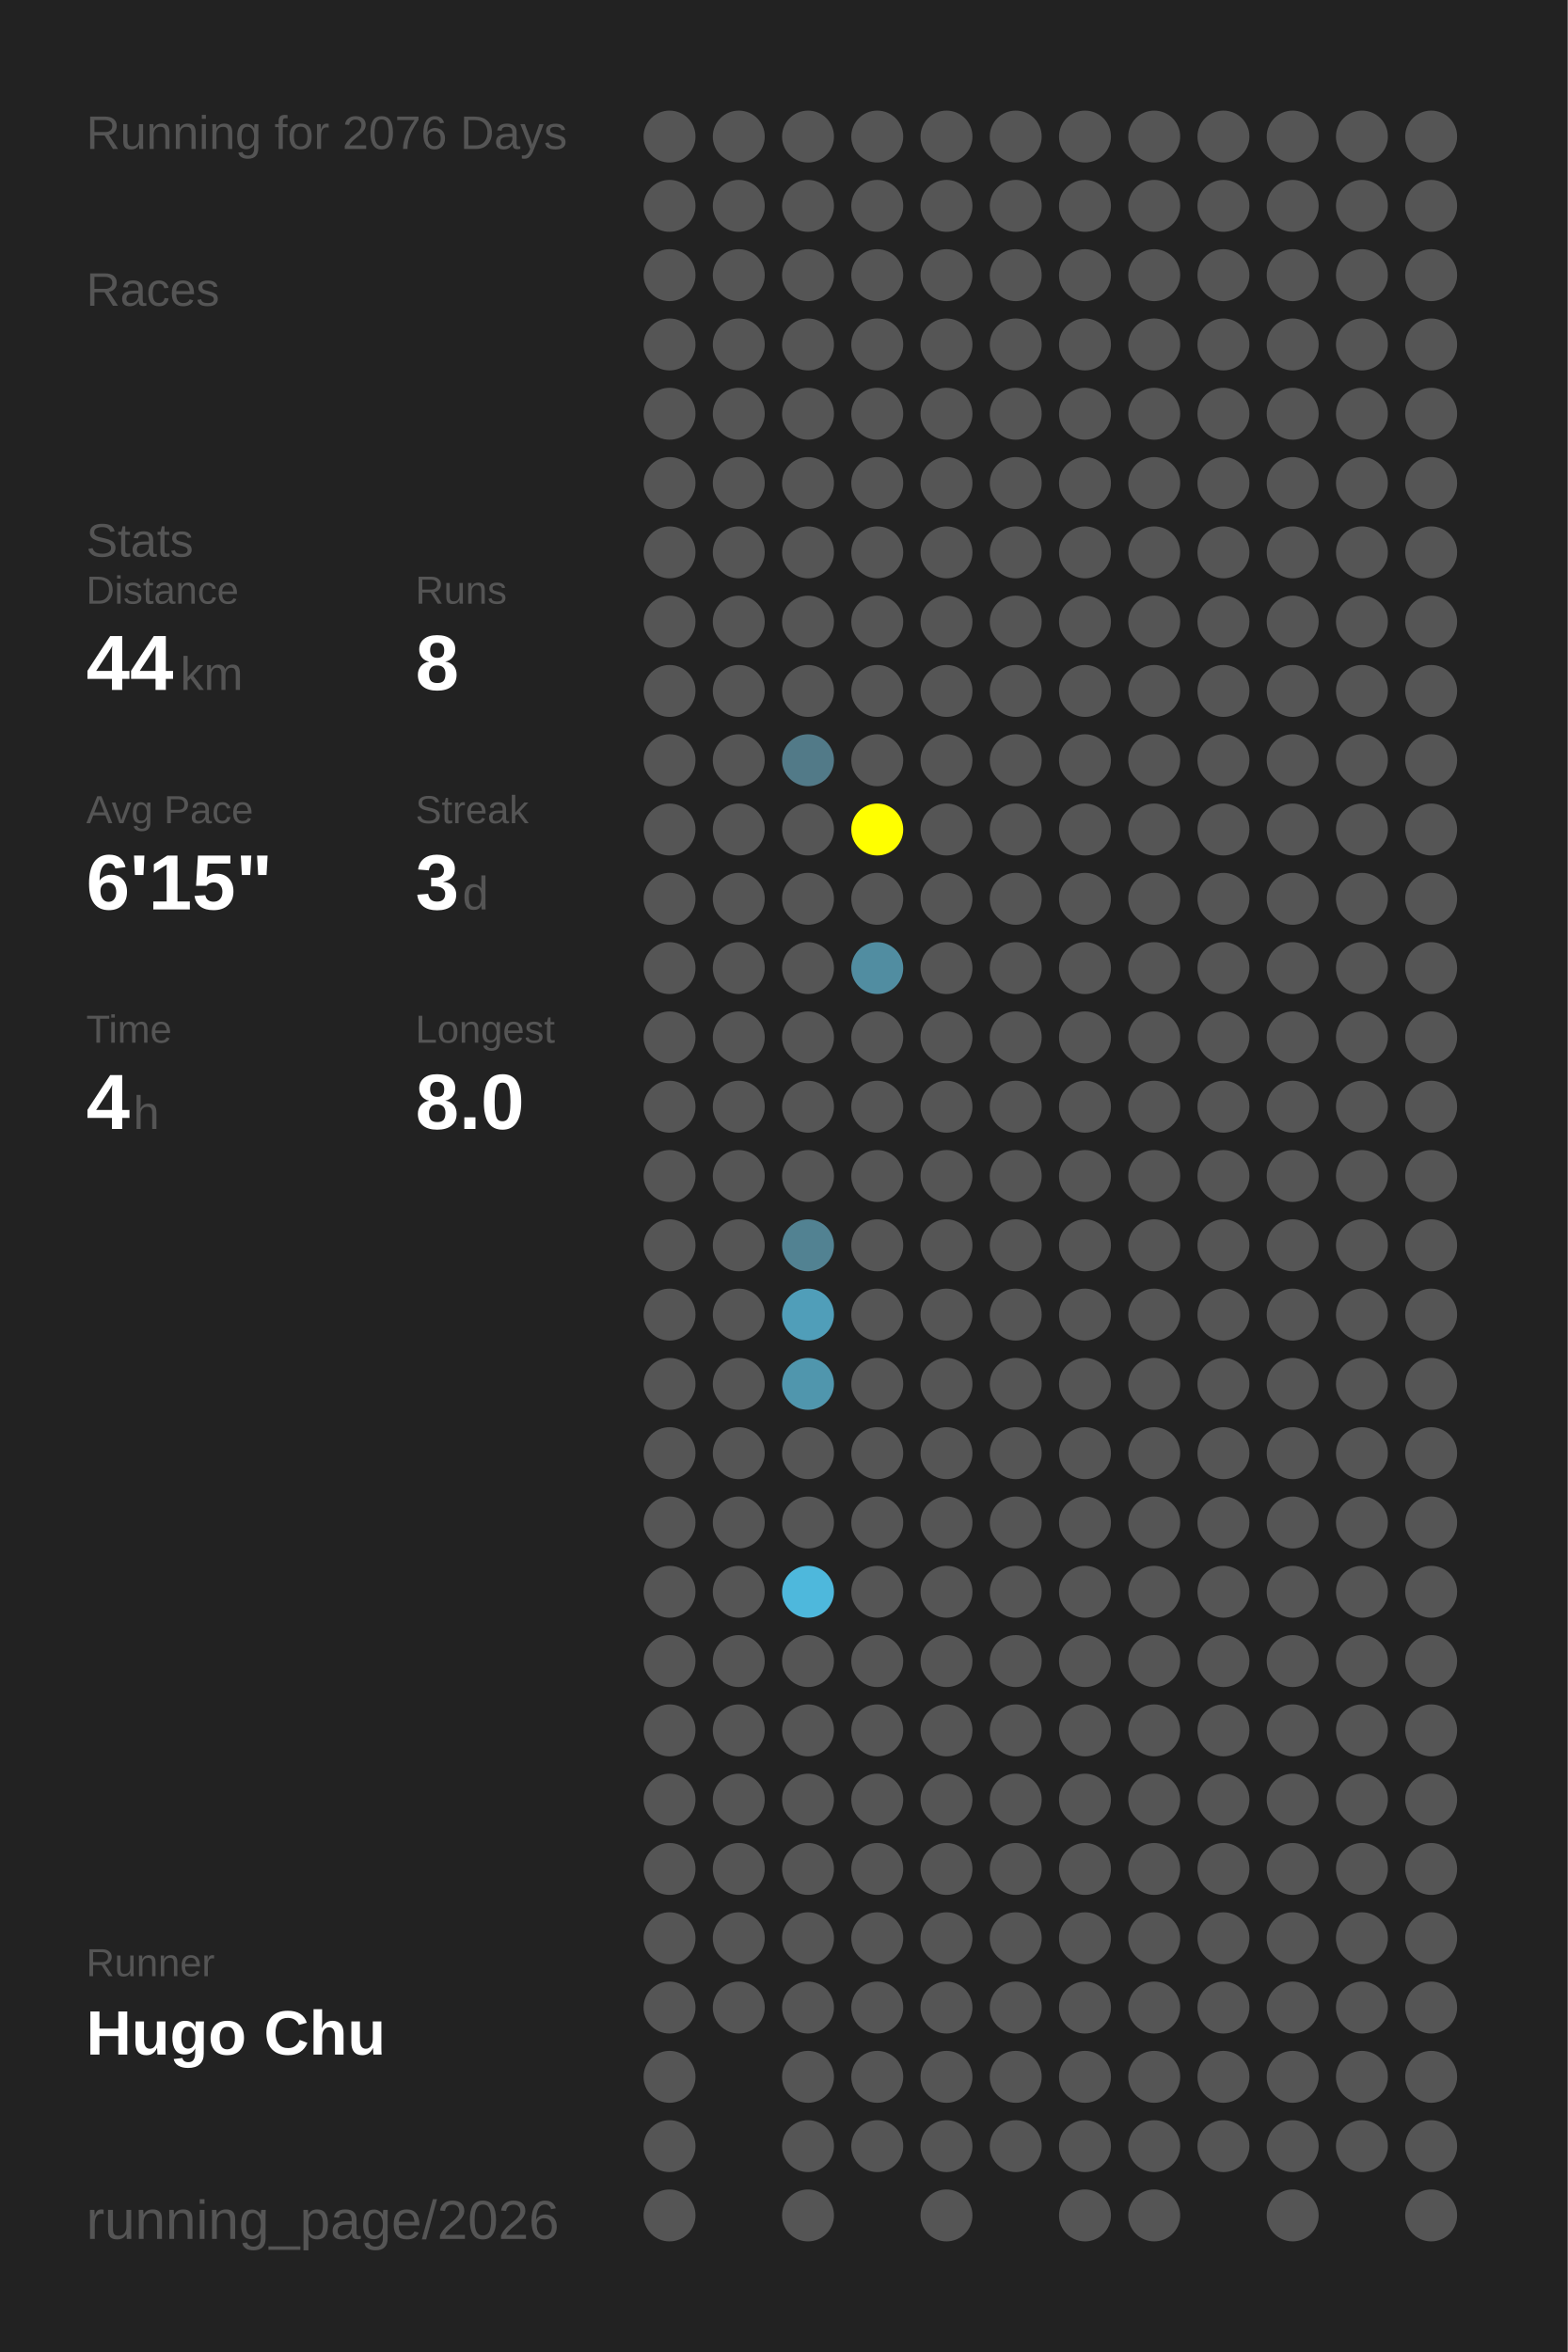
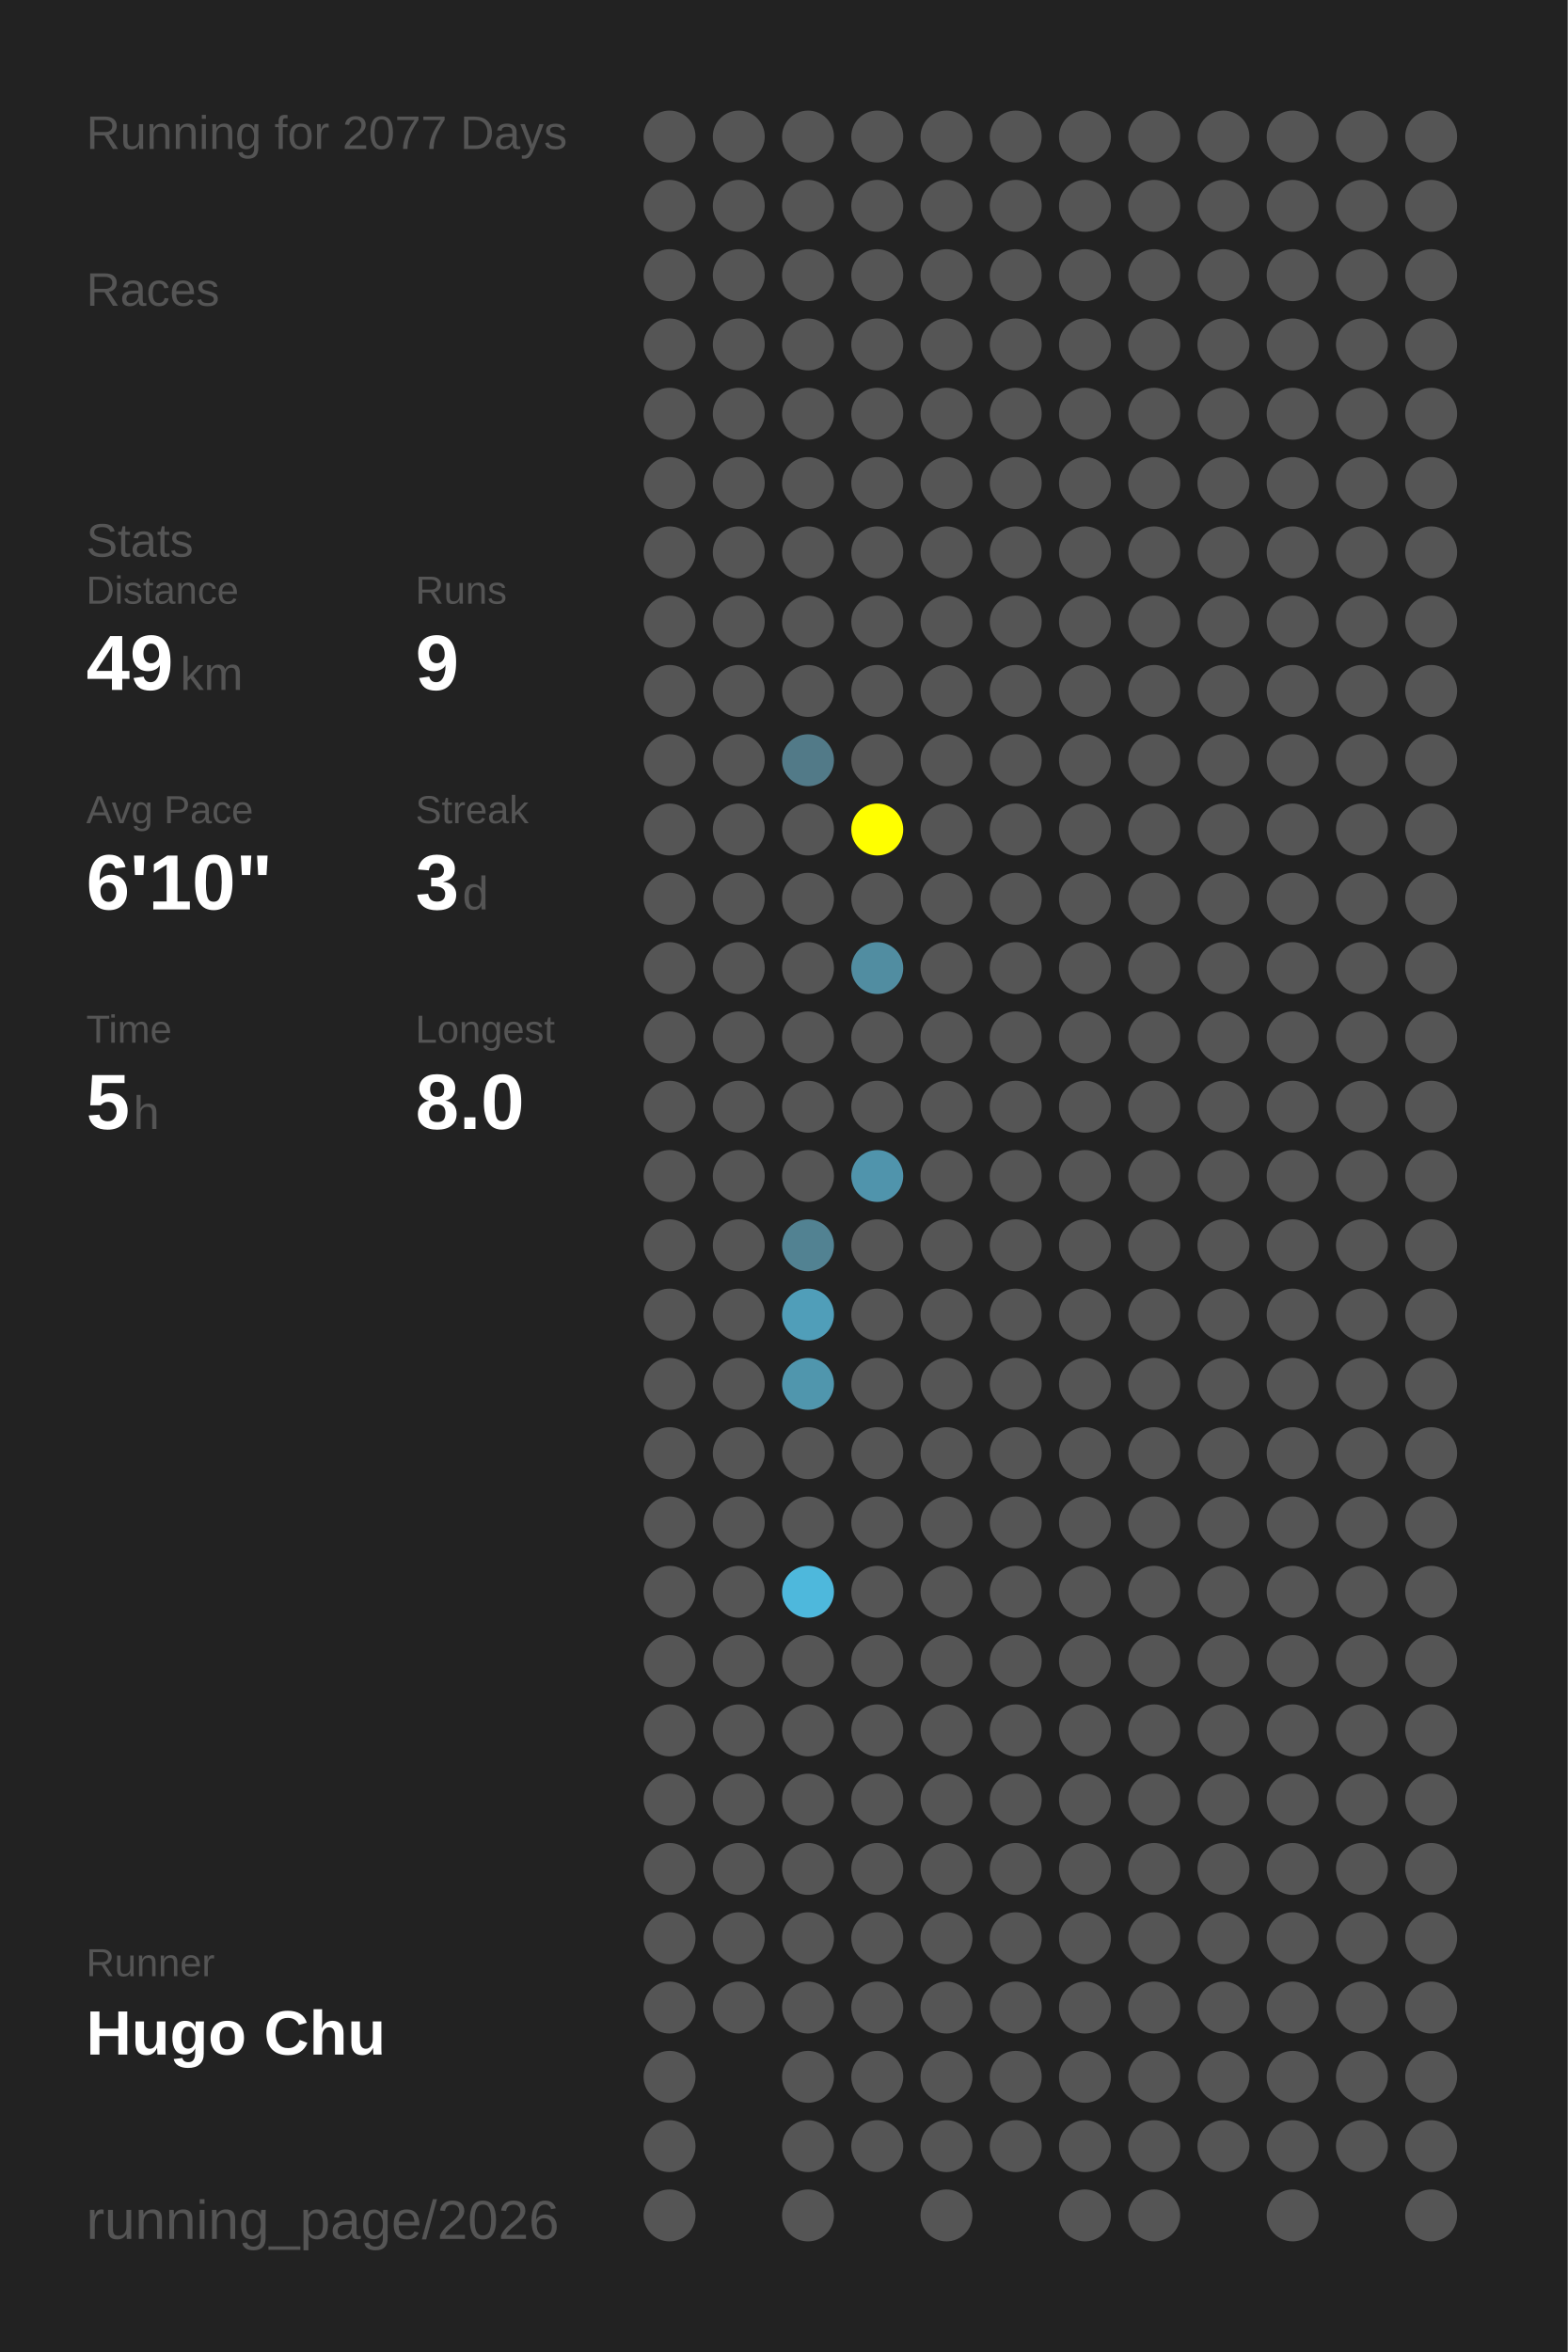
<svg xmlns="http://www.w3.org/2000/svg" baseProfile="full" height="300mm" version="1.1" viewBox="0,0,200,300" width="200mm">
  <defs />
  <rect fill="#222222" height="300" width="200" x="0" y="0" />
-   <text fill="#555555" style="font-size:6px; font-family:Arial;" x="11" y="19">Running for 2076 Days</text>
+   <text fill="#555555" style="font-size:6px; font-family:Arial;" x="11" y="19">Running for 2077 Days</text>
  <text fill="#555555" style="font-size:6px; font-family:Arial;" x="11" y="39">Races</text>
  <text fill="#555555" style="font-size:6px; font-family:Arial;" x="11" y="71">Stats</text>
  <text fill="#555555" style="font-size:5px; font-family:Arial;" x="11" y="77">Distance</text>
-   <text fill="#FFFFFF" style="font-size:10px; font-family:Arial; font-weight:bold;" x="11" y="88">44</text>
+   <text fill="#FFFFFF" style="font-size:10px; font-family:Arial; font-weight:bold;" x="11" y="88">49</text>
  <text fill="#555555" style="font-size:6px; font-family:Arial;" x="23" y="88">km</text>
  <text fill="#555555" style="font-size:5px; font-family:Arial;" x="53" y="77">Runs</text>
-   <text fill="#FFFFFF" style="font-size:10px; font-family:Arial; font-weight:bold;" x="53" y="88">8</text>
+   <text fill="#FFFFFF" style="font-size:10px; font-family:Arial; font-weight:bold;" x="53" y="88">9</text>
  <text fill="#555555" style="font-size:5px; font-family:Arial;" x="11" y="105">Avg Pace</text>
-   <text fill="#FFFFFF" style="font-size:10px; font-family:Arial; font-weight:bold;" x="11" y="116">6'15"</text>
+   <text fill="#FFFFFF" style="font-size:10px; font-family:Arial; font-weight:bold;" x="11" y="116">6'10"</text>
  <text fill="#555555" style="font-size:5px; font-family:Arial;" x="53" y="105">Streak</text>
  <text fill="#FFFFFF" style="font-size:10px; font-family:Arial; font-weight:bold;" x="53" y="116">3</text>
  <text fill="#555555" style="font-size:6px; font-family:Arial;" x="59" y="116">d</text>
  <text fill="#555555" style="font-size:5px; font-family:Arial;" x="11" y="133">Time</text>
-   <text fill="#FFFFFF" style="font-size:10px; font-family:Arial; font-weight:bold;" x="11" y="144">4</text>
+   <text fill="#FFFFFF" style="font-size:10px; font-family:Arial; font-weight:bold;" x="11" y="144">5</text>
  <text fill="#555555" style="font-size:6px; font-family:Arial;" x="17" y="144">h</text>
  <text fill="#555555" style="font-size:5px; font-family:Arial;" x="53" y="133">Longest</text>
  <text fill="#FFFFFF" style="font-size:10px; font-family:Arial; font-weight:bold;" x="53" y="144">8.0</text>
  <text fill="#555555" style="font-size:5px; font-family:Arial;" x="11" y="252.065">Runner</text>
  <text fill="#FFFFFF" style="font-size:8px; font-family:Arial; font-weight:bold;" x="11" y="262.065">Hugo Chu</text>
  <text fill="#555555" style="font-size:7px; font-family:Arial;" x="11" y="285.581">running_page/2026</text>
  <circle cx="85.417" cy="17.419" fill="#555555" r="3.312" />
  <circle cx="85.417" cy="26.258" fill="#555555" r="3.312" />
  <circle cx="85.417" cy="35.097" fill="#555555" r="3.312" />
  <circle cx="85.417" cy="43.935" fill="#555555" r="3.312" />
  <circle cx="85.417" cy="52.774" fill="#555555" r="3.312" />
  <circle cx="85.417" cy="61.613" fill="#555555" r="3.312" />
  <circle cx="85.417" cy="70.452" fill="#555555" r="3.312" />
  <circle cx="85.417" cy="79.29" fill="#555555" r="3.312" />
  <circle cx="85.417" cy="88.129" fill="#555555" r="3.312" />
  <circle cx="85.417" cy="96.968" fill="#555555" r="3.312" />
  <circle cx="85.417" cy="105.806" fill="#555555" r="3.312" />
  <circle cx="85.417" cy="114.645" fill="#555555" r="3.312" />
  <circle cx="85.417" cy="123.484" fill="#555555" r="3.312" />
  <circle cx="85.417" cy="132.323" fill="#555555" r="3.312" />
  <circle cx="85.417" cy="141.161" fill="#555555" r="3.312" />
  <circle cx="85.417" cy="150" fill="#555555" r="3.312" />
  <circle cx="85.417" cy="158.839" fill="#555555" r="3.312" />
  <circle cx="85.417" cy="167.677" fill="#555555" r="3.312" />
  <circle cx="85.417" cy="176.516" fill="#555555" r="3.312" />
  <circle cx="85.417" cy="185.355" fill="#555555" r="3.312" />
  <circle cx="85.417" cy="194.194" fill="#555555" r="3.312" />
  <circle cx="85.417" cy="203.032" fill="#555555" r="3.312" />
  <circle cx="85.417" cy="211.871" fill="#555555" r="3.312" />
  <circle cx="85.417" cy="220.71" fill="#555555" r="3.312" />
  <circle cx="85.417" cy="229.548" fill="#555555" r="3.312" />
  <circle cx="85.417" cy="238.387" fill="#555555" r="3.312" />
  <circle cx="85.417" cy="247.226" fill="#555555" r="3.312" />
  <circle cx="85.417" cy="256.065" fill="#555555" r="3.312" />
  <circle cx="85.417" cy="264.903" fill="#555555" r="3.312" />
  <circle cx="85.417" cy="273.742" fill="#555555" r="3.312" />
  <circle cx="85.417" cy="282.581" fill="#555555" r="3.312" />
  <circle cx="94.25" cy="17.419" fill="#555555" r="3.312" />
  <circle cx="94.25" cy="26.258" fill="#555555" r="3.312" />
  <circle cx="94.25" cy="35.097" fill="#555555" r="3.312" />
  <circle cx="94.25" cy="43.935" fill="#555555" r="3.312" />
  <circle cx="94.25" cy="52.774" fill="#555555" r="3.312" />
  <circle cx="94.25" cy="61.613" fill="#555555" r="3.312" />
  <circle cx="94.25" cy="70.452" fill="#555555" r="3.312" />
  <circle cx="94.25" cy="79.29" fill="#555555" r="3.312" />
  <circle cx="94.25" cy="88.129" fill="#555555" r="3.312" />
  <circle cx="94.25" cy="96.968" fill="#555555" r="3.312" />
  <circle cx="94.25" cy="105.806" fill="#555555" r="3.312" />
  <circle cx="94.25" cy="114.645" fill="#555555" r="3.312" />
  <circle cx="94.25" cy="123.484" fill="#555555" r="3.312" />
  <circle cx="94.25" cy="132.323" fill="#555555" r="3.312" />
  <circle cx="94.25" cy="141.161" fill="#555555" r="3.312" />
  <circle cx="94.25" cy="150" fill="#555555" r="3.312" />
  <circle cx="94.25" cy="158.839" fill="#555555" r="3.312" />
  <circle cx="94.25" cy="167.677" fill="#555555" r="3.312" />
  <circle cx="94.25" cy="176.516" fill="#555555" r="3.312" />
  <circle cx="94.25" cy="185.355" fill="#555555" r="3.312" />
  <circle cx="94.25" cy="194.194" fill="#555555" r="3.312" />
  <circle cx="94.25" cy="203.032" fill="#555555" r="3.312" />
  <circle cx="94.25" cy="211.871" fill="#555555" r="3.312" />
  <circle cx="94.25" cy="220.71" fill="#555555" r="3.312" />
  <circle cx="94.25" cy="229.548" fill="#555555" r="3.312" />
  <circle cx="94.25" cy="238.387" fill="#555555" r="3.312" />
  <circle cx="94.25" cy="247.226" fill="#555555" r="3.312" />
  <circle cx="94.25" cy="256.065" fill="#555555" r="3.312" />
  <circle cx="103.083" cy="17.419" fill="#555555" r="3.312" />
  <circle cx="103.083" cy="26.258" fill="#555555" r="3.312" />
  <circle cx="103.083" cy="35.097" fill="#555555" r="3.312" />
  <circle cx="103.083" cy="43.935" fill="#555555" r="3.312" />
  <circle cx="103.083" cy="52.774" fill="#555555" r="3.312" />
  <circle cx="103.083" cy="61.613" fill="#555555" r="3.312" />
  <circle cx="103.083" cy="70.452" fill="#555555" r="3.312" />
  <circle cx="103.083" cy="79.29" fill="#555555" r="3.312" />
  <circle cx="103.083" cy="88.129" fill="#555555" r="3.312" />
  <circle cx="103.083" cy="96.968" fill="#527a88" r="3.312" />
  <circle cx="103.083" cy="105.806" fill="#555555" r="3.312" />
  <circle cx="103.083" cy="114.645" fill="#555555" r="3.312" />
  <circle cx="103.083" cy="123.484" fill="#555555" r="3.312" />
  <circle cx="103.083" cy="132.323" fill="#555555" r="3.312" />
  <circle cx="103.083" cy="141.161" fill="#555555" r="3.312" />
  <circle cx="103.083" cy="150" fill="#555555" r="3.312" />
  <circle cx="103.083" cy="158.839" fill="#528292" r="3.312" />
  <circle cx="103.083" cy="167.677" fill="#509eb9" r="3.312" />
  <circle cx="103.083" cy="176.516" fill="#5096ad" r="3.312" />
  <circle cx="103.083" cy="185.355" fill="#555555" r="3.312" />
  <circle cx="103.083" cy="194.194" fill="#555555" r="3.312" />
  <circle cx="103.083" cy="203.032" fill="#4eb8dc" r="3.312" />
  <circle cx="103.083" cy="211.871" fill="#555555" r="3.312" />
  <circle cx="103.083" cy="220.71" fill="#555555" r="3.312" />
  <circle cx="103.083" cy="229.548" fill="#555555" r="3.312" />
  <circle cx="103.083" cy="238.387" fill="#555555" r="3.312" />
  <circle cx="103.083" cy="247.226" fill="#555555" r="3.312" />
  <circle cx="103.083" cy="256.065" fill="#555555" r="3.312" />
  <circle cx="103.083" cy="264.903" fill="#555555" r="3.312" />
  <circle cx="103.083" cy="273.742" fill="#555555" r="3.312" />
  <circle cx="103.083" cy="282.581" fill="#555555" r="3.312" />
  <circle cx="111.917" cy="17.419" fill="#555555" r="3.312" />
  <circle cx="111.917" cy="26.258" fill="#555555" r="3.312" />
  <circle cx="111.917" cy="35.097" fill="#555555" r="3.312" />
  <circle cx="111.917" cy="43.935" fill="#555555" r="3.312" />
  <circle cx="111.917" cy="52.774" fill="#555555" r="3.312" />
  <circle cx="111.917" cy="61.613" fill="#555555" r="3.312" />
  <circle cx="111.917" cy="70.452" fill="#555555" r="3.312" />
  <circle cx="111.917" cy="79.29" fill="#555555" r="3.312" />
  <circle cx="111.917" cy="88.129" fill="#555555" r="3.312" />
  <circle cx="111.917" cy="96.968" fill="#555555" r="3.312" />
  <circle cx="111.917" cy="105.806" fill="#FFFF00" r="3.312" />
  <circle cx="111.917" cy="114.645" fill="#555555" r="3.312" />
  <circle cx="111.917" cy="123.484" fill="#518da1" r="3.312" />
  <circle cx="111.917" cy="132.323" fill="#555555" r="3.312" />
  <circle cx="111.917" cy="141.161" fill="#555555" r="3.312" />
-   <circle cx="111.917" cy="150" fill="#555555" r="3.312" />
+   <circle cx="111.917" cy="150" fill="#5094ac" r="3.312" />
  <circle cx="111.917" cy="158.839" fill="#555555" r="3.312" />
  <circle cx="111.917" cy="167.677" fill="#555555" r="3.312" />
  <circle cx="111.917" cy="176.516" fill="#555555" r="3.312" />
  <circle cx="111.917" cy="185.355" fill="#555555" r="3.312" />
  <circle cx="111.917" cy="194.194" fill="#555555" r="3.312" />
  <circle cx="111.917" cy="203.032" fill="#555555" r="3.312" />
  <circle cx="111.917" cy="211.871" fill="#555555" r="3.312" />
  <circle cx="111.917" cy="220.71" fill="#555555" r="3.312" />
  <circle cx="111.917" cy="229.548" fill="#555555" r="3.312" />
  <circle cx="111.917" cy="238.387" fill="#555555" r="3.312" />
  <circle cx="111.917" cy="247.226" fill="#555555" r="3.312" />
  <circle cx="111.917" cy="256.065" fill="#555555" r="3.312" />
  <circle cx="111.917" cy="264.903" fill="#555555" r="3.312" />
  <circle cx="111.917" cy="273.742" fill="#555555" r="3.312" />
  <circle cx="120.75" cy="17.419" fill="#555555" r="3.312" />
  <circle cx="120.75" cy="26.258" fill="#555555" r="3.312" />
  <circle cx="120.75" cy="35.097" fill="#555555" r="3.312" />
  <circle cx="120.75" cy="43.935" fill="#555555" r="3.312" />
  <circle cx="120.75" cy="52.774" fill="#555555" r="3.312" />
  <circle cx="120.75" cy="61.613" fill="#555555" r="3.312" />
  <circle cx="120.75" cy="70.452" fill="#555555" r="3.312" />
  <circle cx="120.75" cy="79.29" fill="#555555" r="3.312" />
  <circle cx="120.75" cy="88.129" fill="#555555" r="3.312" />
  <circle cx="120.75" cy="96.968" fill="#555555" r="3.312" />
  <circle cx="120.75" cy="105.806" fill="#555555" r="3.312" />
  <circle cx="120.75" cy="114.645" fill="#555555" r="3.312" />
  <circle cx="120.75" cy="123.484" fill="#555555" r="3.312" />
  <circle cx="120.75" cy="132.323" fill="#555555" r="3.312" />
  <circle cx="120.75" cy="141.161" fill="#555555" r="3.312" />
  <circle cx="120.75" cy="150" fill="#555555" r="3.312" />
  <circle cx="120.75" cy="158.839" fill="#555555" r="3.312" />
  <circle cx="120.75" cy="167.677" fill="#555555" r="3.312" />
  <circle cx="120.75" cy="176.516" fill="#555555" r="3.312" />
  <circle cx="120.75" cy="185.355" fill="#555555" r="3.312" />
  <circle cx="120.75" cy="194.194" fill="#555555" r="3.312" />
  <circle cx="120.75" cy="203.032" fill="#555555" r="3.312" />
  <circle cx="120.75" cy="211.871" fill="#555555" r="3.312" />
  <circle cx="120.75" cy="220.71" fill="#555555" r="3.312" />
  <circle cx="120.75" cy="229.548" fill="#555555" r="3.312" />
  <circle cx="120.75" cy="238.387" fill="#555555" r="3.312" />
  <circle cx="120.75" cy="247.226" fill="#555555" r="3.312" />
  <circle cx="120.75" cy="256.065" fill="#555555" r="3.312" />
  <circle cx="120.75" cy="264.903" fill="#555555" r="3.312" />
  <circle cx="120.75" cy="273.742" fill="#555555" r="3.312" />
  <circle cx="120.75" cy="282.581" fill="#555555" r="3.312" />
  <circle cx="129.583" cy="17.419" fill="#555555" r="3.312" />
  <circle cx="129.583" cy="26.258" fill="#555555" r="3.312" />
  <circle cx="129.583" cy="35.097" fill="#555555" r="3.312" />
  <circle cx="129.583" cy="43.935" fill="#555555" r="3.312" />
  <circle cx="129.583" cy="52.774" fill="#555555" r="3.312" />
  <circle cx="129.583" cy="61.613" fill="#555555" r="3.312" />
  <circle cx="129.583" cy="70.452" fill="#555555" r="3.312" />
  <circle cx="129.583" cy="79.29" fill="#555555" r="3.312" />
  <circle cx="129.583" cy="88.129" fill="#555555" r="3.312" />
  <circle cx="129.583" cy="96.968" fill="#555555" r="3.312" />
  <circle cx="129.583" cy="105.806" fill="#555555" r="3.312" />
  <circle cx="129.583" cy="114.645" fill="#555555" r="3.312" />
  <circle cx="129.583" cy="123.484" fill="#555555" r="3.312" />
  <circle cx="129.583" cy="132.323" fill="#555555" r="3.312" />
  <circle cx="129.583" cy="141.161" fill="#555555" r="3.312" />
  <circle cx="129.583" cy="150" fill="#555555" r="3.312" />
  <circle cx="129.583" cy="158.839" fill="#555555" r="3.312" />
  <circle cx="129.583" cy="167.677" fill="#555555" r="3.312" />
  <circle cx="129.583" cy="176.516" fill="#555555" r="3.312" />
  <circle cx="129.583" cy="185.355" fill="#555555" r="3.312" />
  <circle cx="129.583" cy="194.194" fill="#555555" r="3.312" />
  <circle cx="129.583" cy="203.032" fill="#555555" r="3.312" />
  <circle cx="129.583" cy="211.871" fill="#555555" r="3.312" />
  <circle cx="129.583" cy="220.71" fill="#555555" r="3.312" />
  <circle cx="129.583" cy="229.548" fill="#555555" r="3.312" />
  <circle cx="129.583" cy="238.387" fill="#555555" r="3.312" />
  <circle cx="129.583" cy="247.226" fill="#555555" r="3.312" />
  <circle cx="129.583" cy="256.065" fill="#555555" r="3.312" />
  <circle cx="129.583" cy="264.903" fill="#555555" r="3.312" />
  <circle cx="129.583" cy="273.742" fill="#555555" r="3.312" />
  <circle cx="138.417" cy="17.419" fill="#555555" r="3.312" />
  <circle cx="138.417" cy="26.258" fill="#555555" r="3.312" />
  <circle cx="138.417" cy="35.097" fill="#555555" r="3.312" />
  <circle cx="138.417" cy="43.935" fill="#555555" r="3.312" />
  <circle cx="138.417" cy="52.774" fill="#555555" r="3.312" />
  <circle cx="138.417" cy="61.613" fill="#555555" r="3.312" />
  <circle cx="138.417" cy="70.452" fill="#555555" r="3.312" />
  <circle cx="138.417" cy="79.29" fill="#555555" r="3.312" />
  <circle cx="138.417" cy="88.129" fill="#555555" r="3.312" />
  <circle cx="138.417" cy="96.968" fill="#555555" r="3.312" />
  <circle cx="138.417" cy="105.806" fill="#555555" r="3.312" />
  <circle cx="138.417" cy="114.645" fill="#555555" r="3.312" />
  <circle cx="138.417" cy="123.484" fill="#555555" r="3.312" />
  <circle cx="138.417" cy="132.323" fill="#555555" r="3.312" />
  <circle cx="138.417" cy="141.161" fill="#555555" r="3.312" />
  <circle cx="138.417" cy="150" fill="#555555" r="3.312" />
  <circle cx="138.417" cy="158.839" fill="#555555" r="3.312" />
  <circle cx="138.417" cy="167.677" fill="#555555" r="3.312" />
  <circle cx="138.417" cy="176.516" fill="#555555" r="3.312" />
  <circle cx="138.417" cy="185.355" fill="#555555" r="3.312" />
  <circle cx="138.417" cy="194.194" fill="#555555" r="3.312" />
  <circle cx="138.417" cy="203.032" fill="#555555" r="3.312" />
  <circle cx="138.417" cy="211.871" fill="#555555" r="3.312" />
  <circle cx="138.417" cy="220.71" fill="#555555" r="3.312" />
  <circle cx="138.417" cy="229.548" fill="#555555" r="3.312" />
  <circle cx="138.417" cy="238.387" fill="#555555" r="3.312" />
  <circle cx="138.417" cy="247.226" fill="#555555" r="3.312" />
  <circle cx="138.417" cy="256.065" fill="#555555" r="3.312" />
  <circle cx="138.417" cy="264.903" fill="#555555" r="3.312" />
  <circle cx="138.417" cy="273.742" fill="#555555" r="3.312" />
  <circle cx="138.417" cy="282.581" fill="#555555" r="3.312" />
  <circle cx="147.25" cy="17.419" fill="#555555" r="3.312" />
  <circle cx="147.25" cy="26.258" fill="#555555" r="3.312" />
  <circle cx="147.25" cy="35.097" fill="#555555" r="3.312" />
  <circle cx="147.25" cy="43.935" fill="#555555" r="3.312" />
  <circle cx="147.25" cy="52.774" fill="#555555" r="3.312" />
  <circle cx="147.25" cy="61.613" fill="#555555" r="3.312" />
  <circle cx="147.25" cy="70.452" fill="#555555" r="3.312" />
  <circle cx="147.25" cy="79.29" fill="#555555" r="3.312" />
  <circle cx="147.25" cy="88.129" fill="#555555" r="3.312" />
  <circle cx="147.25" cy="96.968" fill="#555555" r="3.312" />
  <circle cx="147.25" cy="105.806" fill="#555555" r="3.312" />
  <circle cx="147.25" cy="114.645" fill="#555555" r="3.312" />
  <circle cx="147.25" cy="123.484" fill="#555555" r="3.312" />
  <circle cx="147.25" cy="132.323" fill="#555555" r="3.312" />
  <circle cx="147.25" cy="141.161" fill="#555555" r="3.312" />
  <circle cx="147.25" cy="150" fill="#555555" r="3.312" />
  <circle cx="147.25" cy="158.839" fill="#555555" r="3.312" />
  <circle cx="147.25" cy="167.677" fill="#555555" r="3.312" />
  <circle cx="147.25" cy="176.516" fill="#555555" r="3.312" />
  <circle cx="147.25" cy="185.355" fill="#555555" r="3.312" />
  <circle cx="147.25" cy="194.194" fill="#555555" r="3.312" />
  <circle cx="147.25" cy="203.032" fill="#555555" r="3.312" />
  <circle cx="147.25" cy="211.871" fill="#555555" r="3.312" />
  <circle cx="147.25" cy="220.71" fill="#555555" r="3.312" />
  <circle cx="147.25" cy="229.548" fill="#555555" r="3.312" />
  <circle cx="147.25" cy="238.387" fill="#555555" r="3.312" />
  <circle cx="147.25" cy="247.226" fill="#555555" r="3.312" />
  <circle cx="147.25" cy="256.065" fill="#555555" r="3.312" />
  <circle cx="147.25" cy="264.903" fill="#555555" r="3.312" />
  <circle cx="147.25" cy="273.742" fill="#555555" r="3.312" />
  <circle cx="147.25" cy="282.581" fill="#555555" r="3.312" />
  <circle cx="156.083" cy="17.419" fill="#555555" r="3.312" />
  <circle cx="156.083" cy="26.258" fill="#555555" r="3.312" />
  <circle cx="156.083" cy="35.097" fill="#555555" r="3.312" />
  <circle cx="156.083" cy="43.935" fill="#555555" r="3.312" />
  <circle cx="156.083" cy="52.774" fill="#555555" r="3.312" />
  <circle cx="156.083" cy="61.613" fill="#555555" r="3.312" />
  <circle cx="156.083" cy="70.452" fill="#555555" r="3.312" />
  <circle cx="156.083" cy="79.29" fill="#555555" r="3.312" />
  <circle cx="156.083" cy="88.129" fill="#555555" r="3.312" />
  <circle cx="156.083" cy="96.968" fill="#555555" r="3.312" />
  <circle cx="156.083" cy="105.806" fill="#555555" r="3.312" />
  <circle cx="156.083" cy="114.645" fill="#555555" r="3.312" />
  <circle cx="156.083" cy="123.484" fill="#555555" r="3.312" />
  <circle cx="156.083" cy="132.323" fill="#555555" r="3.312" />
  <circle cx="156.083" cy="141.161" fill="#555555" r="3.312" />
  <circle cx="156.083" cy="150" fill="#555555" r="3.312" />
  <circle cx="156.083" cy="158.839" fill="#555555" r="3.312" />
  <circle cx="156.083" cy="167.677" fill="#555555" r="3.312" />
  <circle cx="156.083" cy="176.516" fill="#555555" r="3.312" />
  <circle cx="156.083" cy="185.355" fill="#555555" r="3.312" />
  <circle cx="156.083" cy="194.194" fill="#555555" r="3.312" />
  <circle cx="156.083" cy="203.032" fill="#555555" r="3.312" />
  <circle cx="156.083" cy="211.871" fill="#555555" r="3.312" />
  <circle cx="156.083" cy="220.71" fill="#555555" r="3.312" />
  <circle cx="156.083" cy="229.548" fill="#555555" r="3.312" />
  <circle cx="156.083" cy="238.387" fill="#555555" r="3.312" />
  <circle cx="156.083" cy="247.226" fill="#555555" r="3.312" />
  <circle cx="156.083" cy="256.065" fill="#555555" r="3.312" />
  <circle cx="156.083" cy="264.903" fill="#555555" r="3.312" />
  <circle cx="156.083" cy="273.742" fill="#555555" r="3.312" />
  <circle cx="164.917" cy="17.419" fill="#555555" r="3.312" />
  <circle cx="164.917" cy="26.258" fill="#555555" r="3.312" />
  <circle cx="164.917" cy="35.097" fill="#555555" r="3.312" />
  <circle cx="164.917" cy="43.935" fill="#555555" r="3.312" />
  <circle cx="164.917" cy="52.774" fill="#555555" r="3.312" />
  <circle cx="164.917" cy="61.613" fill="#555555" r="3.312" />
  <circle cx="164.917" cy="70.452" fill="#555555" r="3.312" />
  <circle cx="164.917" cy="79.29" fill="#555555" r="3.312" />
  <circle cx="164.917" cy="88.129" fill="#555555" r="3.312" />
  <circle cx="164.917" cy="96.968" fill="#555555" r="3.312" />
  <circle cx="164.917" cy="105.806" fill="#555555" r="3.312" />
  <circle cx="164.917" cy="114.645" fill="#555555" r="3.312" />
  <circle cx="164.917" cy="123.484" fill="#555555" r="3.312" />
  <circle cx="164.917" cy="132.323" fill="#555555" r="3.312" />
  <circle cx="164.917" cy="141.161" fill="#555555" r="3.312" />
  <circle cx="164.917" cy="150" fill="#555555" r="3.312" />
  <circle cx="164.917" cy="158.839" fill="#555555" r="3.312" />
  <circle cx="164.917" cy="167.677" fill="#555555" r="3.312" />
  <circle cx="164.917" cy="176.516" fill="#555555" r="3.312" />
  <circle cx="164.917" cy="185.355" fill="#555555" r="3.312" />
  <circle cx="164.917" cy="194.194" fill="#555555" r="3.312" />
  <circle cx="164.917" cy="203.032" fill="#555555" r="3.312" />
  <circle cx="164.917" cy="211.871" fill="#555555" r="3.312" />
  <circle cx="164.917" cy="220.71" fill="#555555" r="3.312" />
  <circle cx="164.917" cy="229.548" fill="#555555" r="3.312" />
  <circle cx="164.917" cy="238.387" fill="#555555" r="3.312" />
  <circle cx="164.917" cy="247.226" fill="#555555" r="3.312" />
  <circle cx="164.917" cy="256.065" fill="#555555" r="3.312" />
  <circle cx="164.917" cy="264.903" fill="#555555" r="3.312" />
  <circle cx="164.917" cy="273.742" fill="#555555" r="3.312" />
  <circle cx="164.917" cy="282.581" fill="#555555" r="3.312" />
  <circle cx="173.75" cy="17.419" fill="#555555" r="3.312" />
  <circle cx="173.75" cy="26.258" fill="#555555" r="3.312" />
  <circle cx="173.75" cy="35.097" fill="#555555" r="3.312" />
  <circle cx="173.75" cy="43.935" fill="#555555" r="3.312" />
  <circle cx="173.75" cy="52.774" fill="#555555" r="3.312" />
  <circle cx="173.75" cy="61.613" fill="#555555" r="3.312" />
  <circle cx="173.75" cy="70.452" fill="#555555" r="3.312" />
  <circle cx="173.75" cy="79.29" fill="#555555" r="3.312" />
  <circle cx="173.75" cy="88.129" fill="#555555" r="3.312" />
  <circle cx="173.75" cy="96.968" fill="#555555" r="3.312" />
  <circle cx="173.75" cy="105.806" fill="#555555" r="3.312" />
  <circle cx="173.75" cy="114.645" fill="#555555" r="3.312" />
  <circle cx="173.75" cy="123.484" fill="#555555" r="3.312" />
  <circle cx="173.75" cy="132.323" fill="#555555" r="3.312" />
  <circle cx="173.75" cy="141.161" fill="#555555" r="3.312" />
  <circle cx="173.75" cy="150" fill="#555555" r="3.312" />
  <circle cx="173.75" cy="158.839" fill="#555555" r="3.312" />
  <circle cx="173.75" cy="167.677" fill="#555555" r="3.312" />
  <circle cx="173.75" cy="176.516" fill="#555555" r="3.312" />
  <circle cx="173.75" cy="185.355" fill="#555555" r="3.312" />
  <circle cx="173.75" cy="194.194" fill="#555555" r="3.312" />
  <circle cx="173.75" cy="203.032" fill="#555555" r="3.312" />
  <circle cx="173.75" cy="211.871" fill="#555555" r="3.312" />
  <circle cx="173.75" cy="220.71" fill="#555555" r="3.312" />
  <circle cx="173.75" cy="229.548" fill="#555555" r="3.312" />
  <circle cx="173.75" cy="238.387" fill="#555555" r="3.312" />
  <circle cx="173.75" cy="247.226" fill="#555555" r="3.312" />
  <circle cx="173.75" cy="256.065" fill="#555555" r="3.312" />
  <circle cx="173.75" cy="264.903" fill="#555555" r="3.312" />
  <circle cx="173.75" cy="273.742" fill="#555555" r="3.312" />
  <circle cx="182.583" cy="17.419" fill="#555555" r="3.312" />
  <circle cx="182.583" cy="26.258" fill="#555555" r="3.312" />
  <circle cx="182.583" cy="35.097" fill="#555555" r="3.312" />
  <circle cx="182.583" cy="43.935" fill="#555555" r="3.312" />
  <circle cx="182.583" cy="52.774" fill="#555555" r="3.312" />
  <circle cx="182.583" cy="61.613" fill="#555555" r="3.312" />
  <circle cx="182.583" cy="70.452" fill="#555555" r="3.312" />
  <circle cx="182.583" cy="79.29" fill="#555555" r="3.312" />
  <circle cx="182.583" cy="88.129" fill="#555555" r="3.312" />
  <circle cx="182.583" cy="96.968" fill="#555555" r="3.312" />
  <circle cx="182.583" cy="105.806" fill="#555555" r="3.312" />
  <circle cx="182.583" cy="114.645" fill="#555555" r="3.312" />
  <circle cx="182.583" cy="123.484" fill="#555555" r="3.312" />
  <circle cx="182.583" cy="132.323" fill="#555555" r="3.312" />
  <circle cx="182.583" cy="141.161" fill="#555555" r="3.312" />
  <circle cx="182.583" cy="150" fill="#555555" r="3.312" />
  <circle cx="182.583" cy="158.839" fill="#555555" r="3.312" />
  <circle cx="182.583" cy="167.677" fill="#555555" r="3.312" />
  <circle cx="182.583" cy="176.516" fill="#555555" r="3.312" />
  <circle cx="182.583" cy="185.355" fill="#555555" r="3.312" />
  <circle cx="182.583" cy="194.194" fill="#555555" r="3.312" />
  <circle cx="182.583" cy="203.032" fill="#555555" r="3.312" />
  <circle cx="182.583" cy="211.871" fill="#555555" r="3.312" />
  <circle cx="182.583" cy="220.71" fill="#555555" r="3.312" />
  <circle cx="182.583" cy="229.548" fill="#555555" r="3.312" />
  <circle cx="182.583" cy="238.387" fill="#555555" r="3.312" />
  <circle cx="182.583" cy="247.226" fill="#555555" r="3.312" />
  <circle cx="182.583" cy="256.065" fill="#555555" r="3.312" />
  <circle cx="182.583" cy="264.903" fill="#555555" r="3.312" />
  <circle cx="182.583" cy="273.742" fill="#555555" r="3.312" />
  <circle cx="182.583" cy="282.581" fill="#555555" r="3.312" />
</svg>
